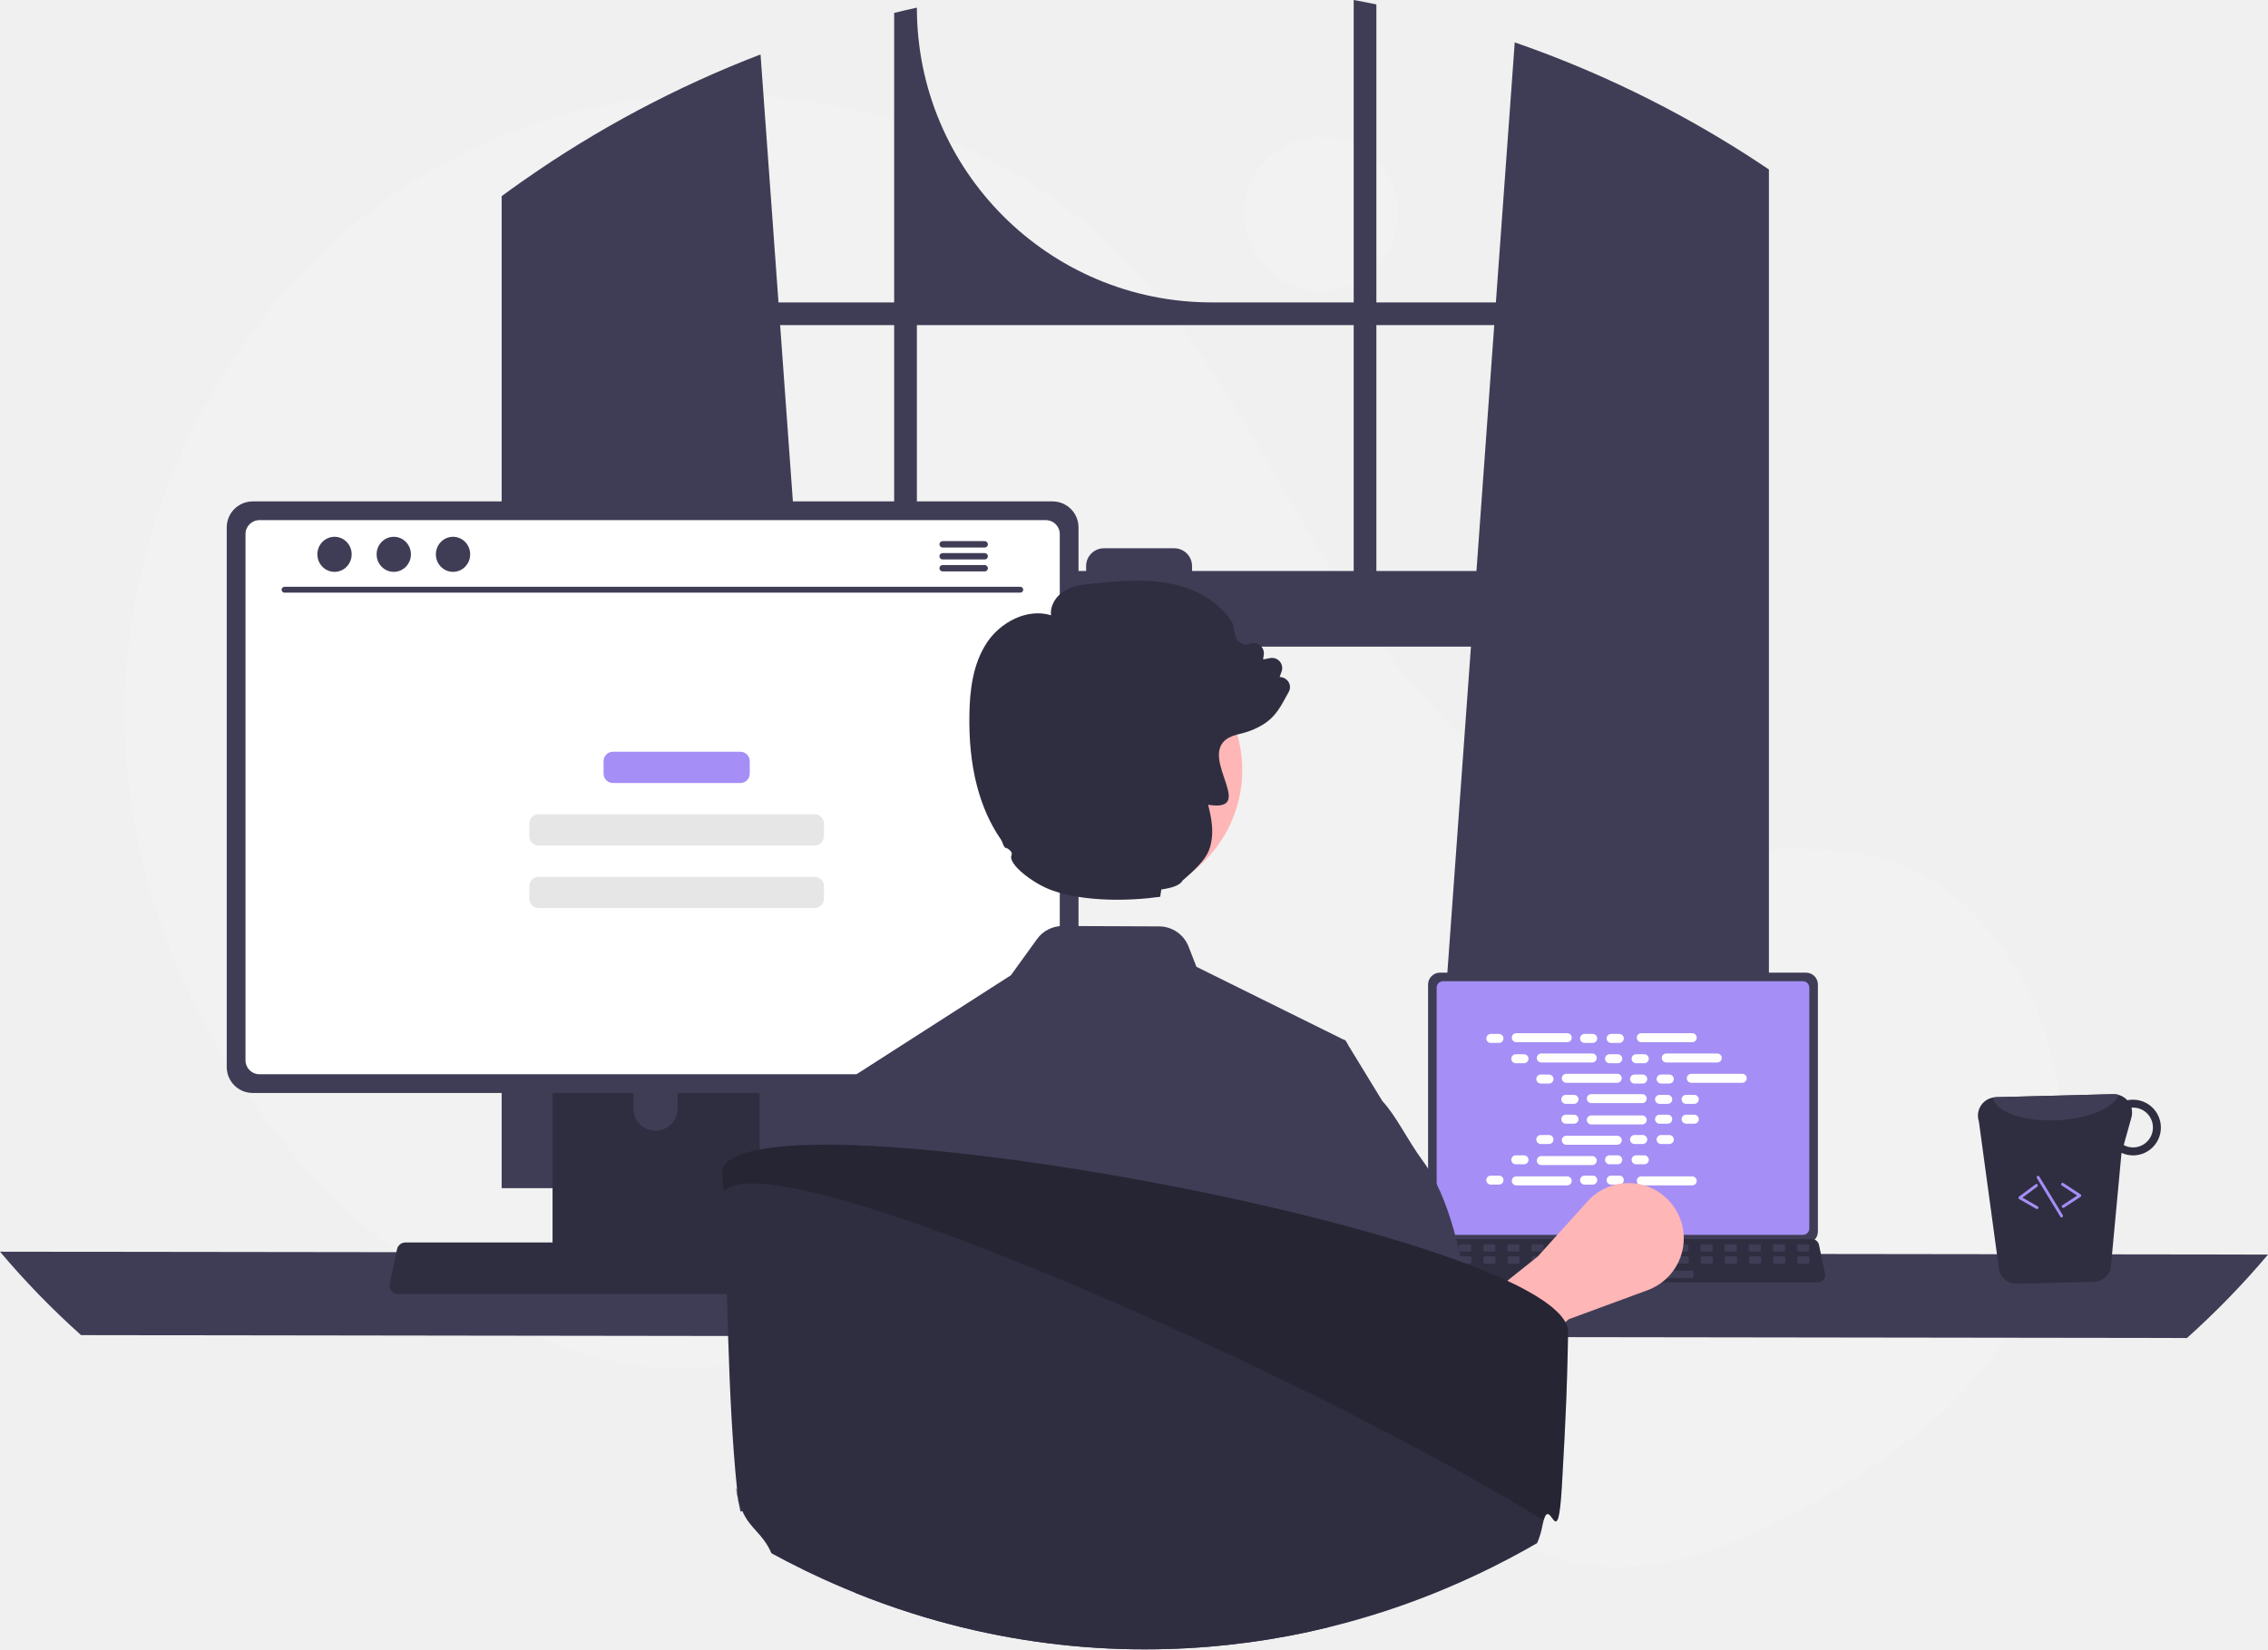
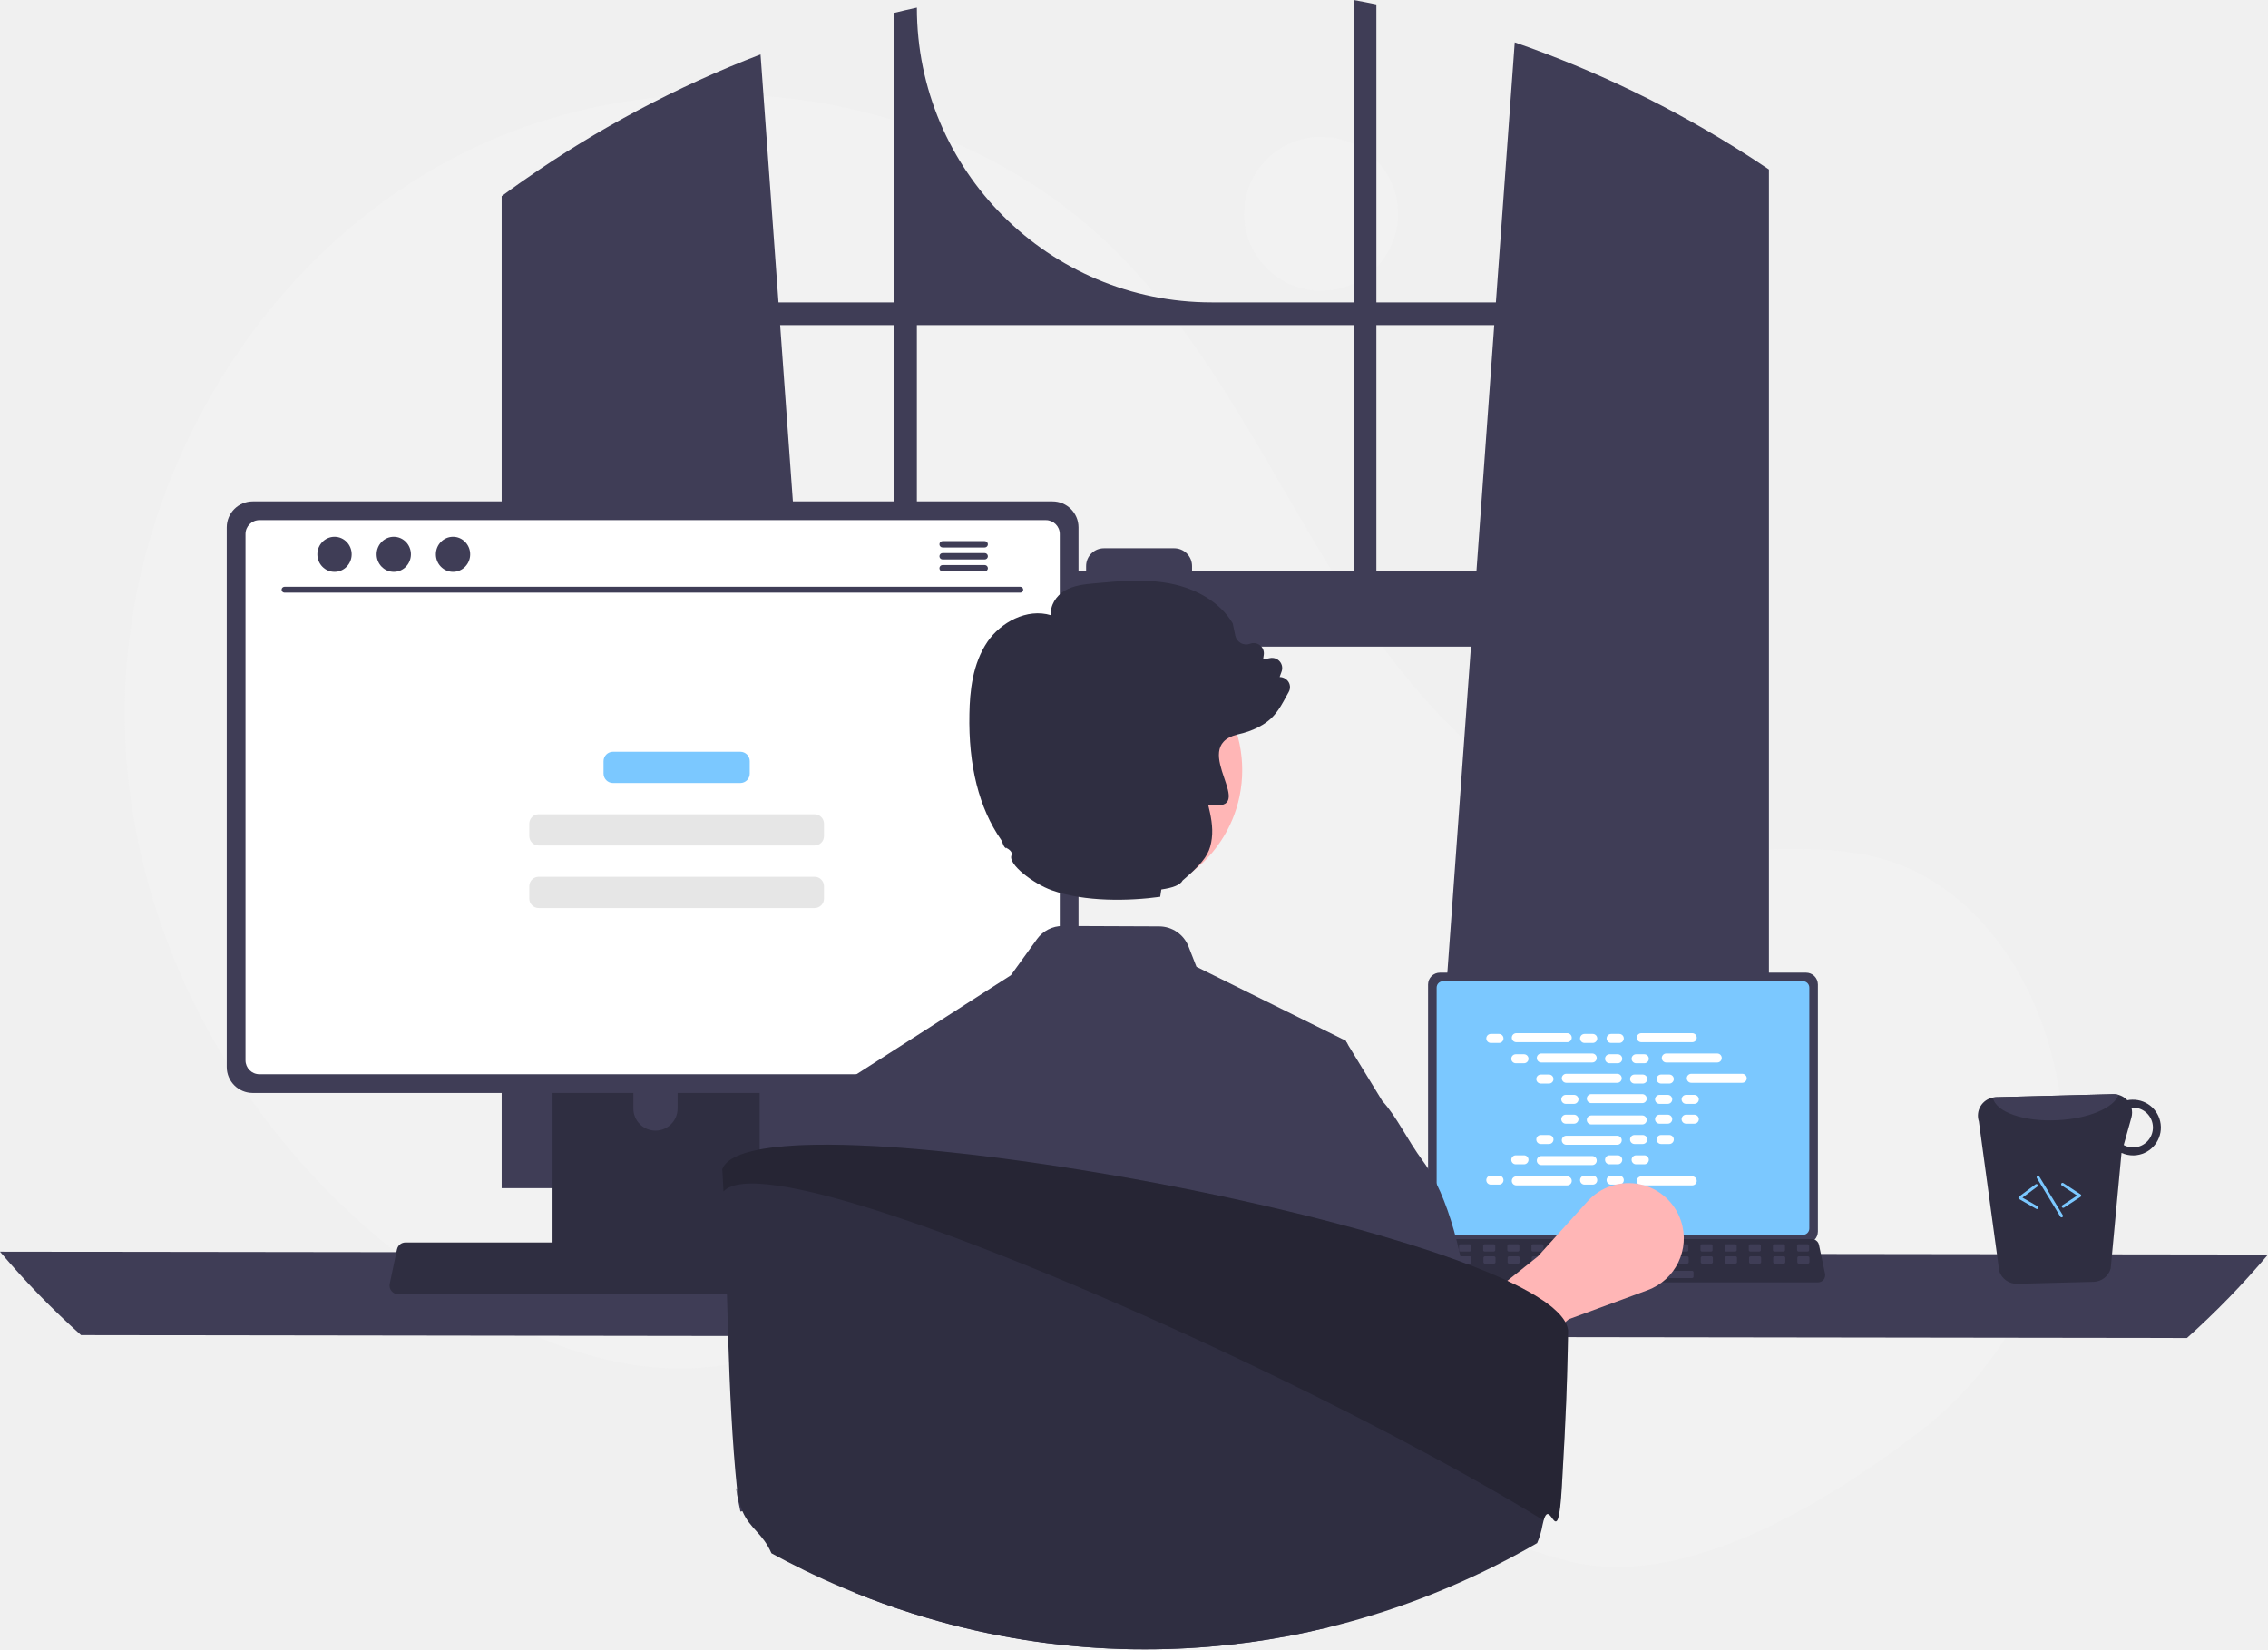
<svg xmlns="http://www.w3.org/2000/svg" data-name="Layer 1" width="786.82" height="572.258" viewBox="0 0 786.82 572.258">
  <circle cx="458.321" cy="74.182" r="26.701" fill="#f2f2f2" />
  <path d="M872.038,661.023c39.688-30.229,58.644-81.025,46.776-129.482q-.442-1.806-.934-3.604c-7.867-28.763-27.332-56.101-55.7-65.291-23.82-7.717-49.82-1.783-74.669-4.851-48.781-6.024-86.601-45.494-113.211-86.819-26.611-41.325-47.062-87.583-82.422-121.724-58.285-56.275-153.362-68.391-225.627-31.76C293.987,254.121,247.955,335.391,249.918,416.386c1.963,80.995,50.046,158.432,119.875,199.517,25.652,15.093,55.321,25.785,84.848,22.044,25.62-3.246,48.899-17.013,74.399-21.1,40.091-6.426,79.927,11.701,114.603,32.824,34.676,21.123,68.17,46.16,107.574,55.952C789.478,715.131,836.881,687.801,872.038,661.023Z" transform="translate(-206.59 -163.8711)" fill="#f2f2f2" />
  <path d="M815.016,219.191c-.87-.58-1.75-1.13-2.62-1.69a380.24,380.24,0,0,0-80.31-38.93l-6.54,90.22h-41.46v-103.39c-2.61-.54-5.24-1.05-7.87-1.53v104.92H626.946A102.27,102.27,0,0,1,524.676,166.521v-0c-2.64.57-5.26,1.18-7.88,1.83v100.44h-40.13l-6.23-86.03a380.858,380.858,0,0,0-81.94,43.53c-.44.3-.88.61-1.31.91-2.21,1.55-4.39,3.13-6.56,4.73v344.19h118.27l-2.09-28.95-11.5-158.95h231.59l-11.5,158.95-2.09,28.95h116.96v-353.45Q817.656,220.901,815.016,219.191Zm-298.22,142.78h-33.39l-6.17-85.3h39.56Zm159.42,0h-56.08v-1.69a6.18,6.18,0,0,0-6.19-6.18h-24.38a6.178,6.178,0,0,0-6.18,6.18v1.69h-58.71v-85.3h151.54Zm7.87,0v-85.3h40.89l-6.17,85.3Z" transform="translate(-206.59 -163.8711)" fill="#3f3d56" />
  <path d="M206.59,598.162a289.003,289.003,0,0,0,28.12,28.95l730.58,1a289.003,289.003,0,0,0,28.12-28.95Z" transform="translate(-206.59 -163.8711)" fill="#3f3d56" />
  <path d="M702.02,505.462v85.704a4.122,4.122,0,0,0,4.119,4.119H833.143a4.122,4.122,0,0,0,4.119-4.119v-85.704a4.124,4.124,0,0,0-4.119-4.115H706.139A4.124,4.124,0,0,0,702.02,505.462Z" transform="translate(-206.59 -163.8711)" fill="#3f3d56" />
-   <path d="M704.999,506.529V590.109a2.205,2.205,0,0,0,2.201,2.201H832.086a2.205,2.205,0,0,0,2.201-2.201V506.529a2.206,2.206,0,0,0-2.201-2.206H707.201A2.206,2.206,0,0,0,704.999,506.529Z" transform="translate(-206.59 -163.8711)" fill="#a58ef5" />
+   <path d="M704.999,506.529V590.109a2.205,2.205,0,0,0,2.201,2.201H832.086a2.205,2.205,0,0,0,2.201-2.201V506.529a2.206,2.206,0,0,0-2.201-2.206H707.201A2.206,2.206,0,0,0,704.999,506.529Z" transform="translate(-206.59 -163.8711)" fill="#7bc8ff" />
  <path d="M699.364,607.881a2.47,2.47,0,0,0,1.943.93H837.299a2.502,2.502,0,0,0,2.446-3.016l-2.111-10.027a2.507,2.507,0,0,0-1.558-1.818,2.425,2.425,0,0,0-.888-.168H703.41a2.424,2.424,0,0,0-.888.168,2.507,2.507,0,0,0-1.558,1.818l-2.111,10.027A2.501,2.501,0,0,0,699.364,607.881Z" transform="translate(-206.59 -163.8711)" fill="#2f2e41" />
  <rect x="830.034" y="595.588" width="4.188" height="2.513" rx="0.488" transform="translate(1457.666 1029.819) rotate(-180)" fill="#3f3d56" />
  <rect x="821.657" y="595.588" width="4.188" height="2.513" rx="0.488" transform="translate(1440.912 1029.819) rotate(-180)" fill="#3f3d56" />
  <rect x="813.28" y="595.588" width="4.188" height="2.513" rx="0.488" transform="translate(1424.158 1029.819) rotate(-180)" fill="#3f3d56" />
  <rect x="804.903" y="595.588" width="4.188" height="2.513" rx="0.488" transform="translate(1407.404 1029.819) rotate(-180)" fill="#3f3d56" />
  <rect x="796.526" y="595.588" width="4.188" height="2.513" rx="0.488" transform="translate(1390.65 1029.819) rotate(-180)" fill="#3f3d56" />
  <rect x="788.149" y="595.588" width="4.188" height="2.513" rx="0.488" transform="translate(1373.896 1029.819) rotate(-180)" fill="#3f3d56" />
  <rect x="779.772" y="595.588" width="4.188" height="2.513" rx="0.488" transform="translate(1357.142 1029.819) rotate(-180)" fill="#3f3d56" />
  <rect x="771.395" y="595.588" width="4.188" height="2.513" rx="0.488" transform="translate(1340.388 1029.819) rotate(-180)" fill="#3f3d56" />
  <rect x="763.018" y="595.588" width="4.188" height="2.513" rx="0.488" transform="translate(1323.634 1029.819) rotate(-180)" fill="#3f3d56" />
  <rect x="754.641" y="595.588" width="4.188" height="2.513" rx="0.488" transform="translate(1306.88 1029.819) rotate(-180)" fill="#3f3d56" />
  <rect x="746.264" y="595.588" width="4.188" height="2.513" rx="0.488" transform="translate(1290.126 1029.819) rotate(-180)" fill="#3f3d56" />
  <rect x="737.887" y="595.588" width="4.188" height="2.513" rx="0.488" transform="translate(1273.372 1029.819) rotate(-180)" fill="#3f3d56" />
  <rect x="729.51" y="595.588" width="4.188" height="2.513" rx="0.488" transform="translate(1256.618 1029.819) rotate(-180)" fill="#3f3d56" />
  <rect x="721.133" y="595.588" width="4.188" height="2.513" rx="0.488" transform="translate(1239.865 1029.819) rotate(-180)" fill="#3f3d56" />
  <rect x="712.756" y="595.588" width="4.188" height="2.513" rx="0.488" transform="translate(1223.111 1029.819) rotate(-180)" fill="#3f3d56" />
  <rect x="704.379" y="595.588" width="4.188" height="2.513" rx="0.488" transform="translate(1206.357 1029.819) rotate(-180)" fill="#3f3d56" />
  <rect x="830.133" y="599.777" width="4.188" height="2.513" rx="0.488" transform="translate(1457.864 1038.196) rotate(-180)" fill="#3f3d56" />
  <rect x="821.756" y="599.777" width="4.188" height="2.513" rx="0.488" transform="translate(1441.11 1038.196) rotate(-180)" fill="#3f3d56" />
  <rect x="813.379" y="599.777" width="4.188" height="2.513" rx="0.488" transform="translate(1424.356 1038.196) rotate(-180)" fill="#3f3d56" />
  <rect x="805.002" y="599.777" width="4.188" height="2.513" rx="0.488" transform="translate(1407.602 1038.196) rotate(-180)" fill="#3f3d56" />
  <rect x="796.625" y="599.777" width="4.188" height="2.513" rx="0.488" transform="translate(1390.848 1038.196) rotate(-180)" fill="#3f3d56" />
  <rect x="788.248" y="599.777" width="4.188" height="2.513" rx="0.488" transform="translate(1374.094 1038.196) rotate(-180)" fill="#3f3d56" />
  <rect x="779.871" y="599.777" width="4.188" height="2.513" rx="0.488" transform="translate(1357.34 1038.196) rotate(-180)" fill="#3f3d56" />
  <rect x="771.494" y="599.777" width="4.188" height="2.513" rx="0.488" transform="translate(1340.586 1038.196) rotate(-180)" fill="#3f3d56" />
  <rect x="763.117" y="599.777" width="4.188" height="2.513" rx="0.488" transform="translate(1323.832 1038.196) rotate(-180)" fill="#3f3d56" />
  <rect x="754.74" y="599.777" width="4.188" height="2.513" rx="0.488" transform="translate(1307.078 1038.196) rotate(-180)" fill="#3f3d56" />
  <rect x="746.363" y="599.777" width="4.188" height="2.513" rx="0.488" transform="translate(1290.324 1038.196) rotate(-180)" fill="#3f3d56" />
  <rect x="737.986" y="599.777" width="4.188" height="2.513" rx="0.488" transform="translate(1273.57 1038.196) rotate(-180)" fill="#3f3d56" />
  <rect x="729.609" y="599.777" width="4.188" height="2.513" rx="0.488" transform="translate(1256.816 1038.196) rotate(-180)" fill="#3f3d56" />
  <rect x="721.232" y="599.777" width="4.188" height="2.513" rx="0.488" transform="translate(1240.062 1038.196) rotate(-180)" fill="#3f3d56" />
  <rect x="712.855" y="599.777" width="4.188" height="2.513" rx="0.488" transform="translate(1223.309 1038.196) rotate(-180)" fill="#3f3d56" />
  <rect x="704.478" y="599.777" width="4.188" height="2.513" rx="0.488" transform="translate(1206.555 1038.196) rotate(-180)" fill="#3f3d56" />
  <rect x="760.604" y="604.803" width="33.508" height="2.513" rx="0.488" transform="translate(1348.126 1048.248) rotate(-180)" fill="#3f3d56" />
  <rect x="515.631" y="358.737" width="5.966" height="3.122" rx="1.561" fill="#fff" />
  <rect x="548.154" y="358.737" width="5.966" height="3.122" rx="1.561" fill="#fff" />
  <rect x="557.369" y="358.737" width="5.966" height="3.122" rx="1.561" fill="#fff" />
  <rect x="524.477" y="358.477" width="20.796" height="3.122" rx="1.561" fill="#fff" />
  <rect x="567.841" y="358.477" width="20.796" height="3.122" rx="1.561" fill="#fff" />
  <rect x="524.304" y="365.784" width="5.966" height="3.122" rx="1.561" fill="#fff" />
  <rect x="556.827" y="365.784" width="5.966" height="3.122" rx="1.561" fill="#fff" />
  <rect x="566.042" y="365.784" width="5.966" height="3.122" rx="1.561" fill="#fff" />
  <rect x="533.15" y="365.523" width="20.796" height="3.122" rx="1.561" fill="#fff" />
  <rect x="576.514" y="365.523" width="20.796" height="3.122" rx="1.561" fill="#fff" />
  <rect x="532.977" y="372.83" width="5.966" height="3.122" rx="1.561" fill="#fff" />
  <rect x="565.5" y="372.83" width="5.966" height="3.122" rx="1.561" fill="#fff" />
  <rect x="574.715" y="372.83" width="5.966" height="3.122" rx="1.561" fill="#fff" />
  <rect x="541.823" y="372.57" width="20.796" height="3.122" rx="1.561" fill="#fff" />
  <rect x="585.187" y="372.57" width="20.796" height="3.122" rx="1.561" fill="#fff" />
  <rect x="541.649" y="379.877" width="5.966" height="3.122" rx="1.561" fill="#fff" />
  <rect x="574.172" y="379.877" width="5.966" height="3.122" rx="1.561" fill="#fff" />
  <rect x="583.387" y="379.877" width="5.966" height="3.122" rx="1.561" fill="#fff" />
  <rect x="550.496" y="379.617" width="20.796" height="3.122" rx="1.561" fill="#fff" />
  <rect x="548.154" y="407.898" width="5.966" height="3.122" rx="1.561" fill="#fff" />
  <rect x="557.369" y="407.898" width="5.966" height="3.122" rx="1.561" fill="#fff" />
  <rect x="567.841" y="408.158" width="20.796" height="3.122" rx="1.561" fill="#fff" />
  <rect x="515.631" y="407.898" width="5.966" height="3.122" rx="1.561" fill="#fff" />
  <rect x="524.477" y="408.158" width="20.796" height="3.122" rx="1.561" fill="#fff" />
  <rect x="524.304" y="400.851" width="5.966" height="3.122" rx="1.561" fill="#fff" />
  <rect x="556.827" y="400.851" width="5.966" height="3.122" rx="1.561" fill="#fff" />
  <rect x="566.042" y="400.851" width="5.966" height="3.122" rx="1.561" fill="#fff" />
  <rect x="533.15" y="401.111" width="20.796" height="3.122" rx="1.561" fill="#fff" />
  <rect x="532.977" y="393.804" width="5.966" height="3.122" rx="1.561" fill="#fff" />
  <rect x="565.5" y="393.804" width="5.966" height="3.122" rx="1.561" fill="#fff" />
  <rect x="574.715" y="393.804" width="5.966" height="3.122" rx="1.561" fill="#fff" />
  <rect x="541.823" y="394.064" width="20.796" height="3.122" rx="1.561" fill="#fff" />
  <rect x="541.649" y="386.758" width="5.966" height="3.122" rx="1.561" fill="#fff" />
  <rect x="574.172" y="386.758" width="5.966" height="3.122" rx="1.561" fill="#fff" />
  <rect x="583.387" y="386.758" width="5.966" height="3.122" rx="1.561" fill="#fff" />
  <rect x="550.496" y="387.018" width="20.796" height="3.122" rx="1.561" fill="#fff" />
  <path d="M711.507,654.353l-13.35-21.102,41.902-33.403,17.295-19.161a19.161,19.161,0,0,1,32.418,6.828h0a19.161,19.161,0,0,1-11.57,23.991l-27.349,10.075Z" transform="translate(-206.59 -163.8711)" fill="#ffb6b6" />
  <path d="M398.28,501.352v102.56h71.85v-102.56a3.448,3.448,0,0,0-2.43-3.3,3.175,3.175,0,0,0-1.03-.16H401.75A3.463,3.463,0,0,0,398.28,501.352Zm28.04,35.24a7.67,7.67,0,0,1,15.34,0v11.9a7.67,7.67,0,0,1-15.34,0Z" transform="translate(-206.59 -163.8711)" fill="#2f2e41" />
  <path d="M398.06,600.632v9.89a1.946,1.946,0,0,0,1.93,1.94h68.43a1.94,1.94,0,0,0,1.93-1.94v-9.89Z" transform="translate(-206.59 -163.8711)" fill="#3f3d56" />
  <path d="M285.25,346.832V534.092a9.007,9.007,0,0,0,9,9h277.5a9.007,9.007,0,0,0,9-9V346.832a9.011,9.011,0,0,0-9-8.99H294.25A9.012,9.012,0,0,0,285.25,346.832Z" transform="translate(-206.59 -163.8711)" fill="#3f3d56" />
  <path d="M291.76,349.162v182.62a4.818,4.818,0,0,0,4.81,4.81H569.44a4.818,4.818,0,0,0,4.81-4.81v-182.62a4.82,4.82,0,0,0-4.81-4.82H296.57A4.821,4.821,0,0,0,291.76,349.162Z" transform="translate(-206.59 -163.8711)" fill="#fff" />
  <path d="M342.4,611.792a2.948,2.948,0,0,0,2.32,1.11h162.34a2.987,2.987,0,0,0,2.92-3.6l-2.52-11.97a2.993,2.993,0,0,0-1.86-2.17,2.895,2.895,0,0,0-1.06-.2H347.23a2.894,2.894,0,0,0-1.06.2,2.992,2.992,0,0,0-1.86,2.17l-2.52,11.97A2.985,2.985,0,0,0,342.4,611.792Z" transform="translate(-206.59 -163.8711)" fill="#2f2e41" />
  <path d="M560.585,369.499H305.261a1.016,1.016,0,0,1,0-2.031H560.585a1.016,1.016,0,0,1,0,2.031Z" transform="translate(-206.59 -163.8711)" fill="#3f3d56" />
  <ellipse cx="116.051" cy="192.33" rx="5.95" ry="6.083" fill="#3f3d56" />
  <ellipse cx="136.607" cy="192.33" rx="5.95" ry="6.083" fill="#3f3d56" />
  <ellipse cx="157.163" cy="192.33" rx="5.95" ry="6.083" fill="#3f3d56" />
  <path d="M548.206,351.622h-14.6a1.105,1.105,0,0,0,0,2.21h14.6a1.105,1.105,0,0,0,0-2.21Z" transform="translate(-206.59 -163.8711)" fill="#3f3d56" />
  <path d="M548.206,355.772h-14.6a1.105,1.105,0,0,0,0,2.21h14.6a1.105,1.105,0,0,0,0-2.21Z" transform="translate(-206.59 -163.8711)" fill="#3f3d56" />
  <path d="M548.206,359.922h-14.6a1.105,1.105,0,0,0,0,2.21h14.6a1.105,1.105,0,0,0,0-2.21Z" transform="translate(-206.59 -163.8711)" fill="#3f3d56" />
  <path d="M900.186,604.972a6.416,6.416,0,0,0,6.183,4.331l26.492-.682a6.329,6.329,0,0,0,5.981-4.657l3.749-40.087a9.794,9.794,0,0,0,4.238.871,9.661,9.661,0,1,0-.485-19.317,8.184,8.184,0,0,0-1.736.181,6.548,6.548,0,0,0-4.874-2.103l-40.751,1.052a5.853,5.853,0,0,0-1.005.125,6.365,6.365,0,0,0-4.873,8.265Zm43.173-43.817,2.668-9.553a6.506,6.506,0,0,0,.02-3.375c.129-0.0.244-.062.373-.062a6.91,6.91,0,0,1,.324,13.817A6.505,6.505,0,0,1,943.359,561.156Z" transform="translate(-206.59 -163.8711)" fill="#2f2e41" />
  <path d="M897.978,544.686c.868,4.964,10.629,8.454,22.366,7.847,10.793-.497,19.617-4.287,21.234-8.778a6.025,6.025,0,0,0-1.844-.246l-40.751,1.052A5.853,5.853,0,0,0,897.978,544.686Z" transform="translate(-206.59 -163.8711)" fill="#3f3d56" />
-   <path d="M922.494,582.944a.497.497,0,0,0,.151-.066l5.753-3.766a.499.499,0,0,0,0-.836l-5.98-3.917a.5.5,0,1,0-.548.836l5.341,3.498-5.114,3.348a.5.5,0,0,0,.396.903Z" transform="translate(-206.59 -163.8711)" fill="#a58ef5" />
-   <path d="M913.408,583.363a.5.5,0,0,0,.126-.918l-5.303-3.04,5.126-3.807a.5.5,0,1,0-.596-.802l-5.739,4.263a.5.5,0,0,0,.049.835l5.965,3.42A.5.5,0,0,0,913.408,583.363Z" transform="translate(-206.59 -163.8711)" fill="#a58ef5" />
-   <path d="M921.922,586.244a.482.482,0,0,0,.137-.058.5.5,0,0,0,.168-.687l-8.155-13.408a.5.5,0,0,0-.854.521l8.155,13.408A.5.5,0,0,0,921.922,586.244Z" transform="translate(-206.59 -163.8711)" fill="#a58ef5" />
-   <rect x="209.385" y="260.827" width="50.719" height="10.846" rx="3.264" fill="#a58ef5" />
+   <path d="M922.494,582.944a.497.497,0,0,0,.151-.066l5.753-3.766a.499.499,0,0,0,0-.836l-5.98-3.917a.5.5,0,1,0-.548.836l5.341,3.498-5.114,3.348a.5.5,0,0,0,.396.903Z" transform="translate(-206.59 -163.8711)" fill="#7bc8ff" />
+   <path d="M913.408,583.363a.5.5,0,0,0,.126-.918l-5.303-3.04,5.126-3.807a.5.5,0,1,0-.596-.802l-5.739,4.263a.5.5,0,0,0,.049.835l5.965,3.42A.5.5,0,0,0,913.408,583.363Z" transform="translate(-206.59 -163.8711)" fill="#7bc8ff" />
+   <path d="M921.922,586.244a.482.482,0,0,0,.137-.058.5.5,0,0,0,.168-.687l-8.155-13.408a.5.5,0,0,0-.854.521l8.155,13.408A.5.5,0,0,0,921.922,586.244Z" transform="translate(-206.59 -163.8711)" fill="#7bc8ff" />
+   <rect x="209.385" y="260.827" width="50.719" height="10.846" rx="3.264" fill="#7bc8ff" />
  <rect x="183.626" y="282.519" width="102.236" height="10.846" rx="3.264" fill="#e6e6e6" />
  <rect x="183.626" y="304.21" width="102.236" height="10.846" rx="3.264" fill="#e6e6e6" />
  <path d="M497.301,540.717l.217.684.011.023,6.525,19.838,7.506,22.861,14.123,42.961.137,6.673v.023l1.049,53.684-2.909,7.278,3.274,11.932s-1.506-18.037-9.582-7.679c-4.574,5.886-9.925,11.91-14.317,17.556q9.6,3.884,19.507,7.027c1.426.456,2.863.89,4.301,1.323q.462.137.924.274a266.863,266.863,0,0,0,67.351,10.826c1.186.034,2.35.057,3.479.08.399.011.787.023,1.175.023,1.278.011,2.544.023,3.822.023q3.867,0,7.7-.114a266.853,266.853,0,0,0,56.091-7.586c-.125-7.586-.468-16.45-.958-25.918-.228-4.643-5.35-9.674-5.658-14.533-.217-3.65,4.381-7.084,4.141-10.792-1.551-22.827-3.491-14.064-4.928-30.229q-.222-2.379-.411-4.552c-.924-10.381-1.563-16.872-1.563-16.872l6.137-38.683,9.639-60.734-.742-1.221-.833-.411-50.844-25.165-2.761-7.073a10.979,10.979,0,0,0-10.141-6.947l-33.493-.137a10.931,10.931,0,0,0-8.909,4.529l-9.069,12.56Z" transform="translate(-206.59 -163.8711)" fill="#3f3d56" />
  <path d="M533.407,617.525,525.82,633.758l-5.179,11.088-8.909,46.646-4.46,4.734L503.45,679.467l-39.998,8.881c-1.312-7.29-.351.247-1.161-7.75.228-.228.468-.456.707-.685.639-.593,1.175-1.152,1.164-1.688-.456-27.584.913-74.526,12.343-102.966a60.053,60.053,0,0,1,7.027-13.107c.228-.308.445-.616.662-.924,5.27-7.381,8.601-14.647,13.324-19.815v-.011a.53.53,0,0,0,.08-.08.157.157,0,0,0,.046-.034l32.443-17.203,1.392,39.105.992,28.109Z" transform="translate(-206.59 -163.8711)" fill="#3f3d56" />
  <path d="M650.391,622.135l9.476,20.275,3.307,7.061,8.907,46.642,4.446,4.723,3.83-16.755,1.8-.369,32.459-6.722,9.461,30.046a17.984,17.984,0,0,0-3.261-22.506c-.646-.585-1.184-1.154-1.169-1.692.538-32.443-1.446-91.684-19.367-116.066-5.692-7.738-9.107-15.445-14.076-20.829-.015-.015-.015-.031-.031-.031L674.081,526.114l-.738-1.215-.831-.415Z" transform="translate(-206.59 -163.8711)" fill="#3f3d56" />
  <circle id="a657ec4b-47ce-4d2a-9c58-81a811696ca9" data-name="Ellipse 5" cx="386.397" cy="267.201" r="44.558" fill="#ffb6b6" />
  <path d="M653.212,399.948a3.759,3.759,0,0,0-2.69-1.19l.67-1.86a3.528,3.528,0,0,0-3.96-4.7l-2.44.47.23-1.63a3.534,3.534,0,0,0-4.73-3.82,3.766,3.766,0,0,1-3.24-.23,3.846,3.846,0,0,1-1.92-2.61l-.85-4.1-.09-.22c-4.14-6.9-12.1-11.92-21.84-13.76-8.67-1.65-17.56-.81-26.13-.02-3.4.32-7.24.68-10.44,2.64-2.72,1.68-5.02,5.04-4.55,8.43-8.45-2.59-17.51,2.58-22,9.1-5.32,7.76-6.19,17.48-6.33,25.08-.38,17.98,3.33,32.69,11,43.73.56.8.7,2.47,1.81,3.03l-.23-.37c1.24.62,2.5,1.62,2.03,2.69-1.35,3.08,7.62,9.89,13.94,12.14,11.53,4.11,26.86,3.76,37.64,2.28l.38-2.55c3.89-.53,6.63-1.54,7.4-3.12,1.36-1.16,2.52-2.2,3.53-3.16l.01-.01c.02-.02.06-.05.08-.07,4.87-4.67,6-7.33,6.51-11.38.49-3.97-.38-8-1.27-11.63,18.74,2.9-7.38-19.96,10.08-24.38a5.434,5.434,0,0,1,.61-.15c.51-.12,1.02-.24,1.51-.38a26.448,26.448,0,0,0,6.72-2.87c4.88-2.97,6.49-6.91,9.01-11.35A3.427,3.427,0,0,0,653.212,399.948Z" transform="translate(-206.59 -163.8711)" fill="#2f2e41" />
  <path d="M750.582,625.308c-.01,1.75-.03,4.2-.11,7.23q-.015.63-.03,1.29c-.13,5.57-.26,10.24-.47,15.43-.01.36-.02.71-.04,1.07-.28,7.24-.72,15.67-1.48,29.02-1.41,24.66-3.87,3.39-6.34,12.04-.12.43-.25.94-.37,1.54a27.916,27.916,0,0,1-1.88,6.33c-1.31.78-2.66,1.53-3.99,2.28-3.79,2.11-7.64,4.14-11.52,6.07-2.18,1.08-4.37,2.14-6.57,3.16-.35.16-.69.32-1.03.47a270.887,270.887,0,0,1-34.75,13.26c-2.32.7-4.63,1.38-6.97,2.01-2.44.68-4.88,1.32-7.35,1.92a266.893,266.893,0,0,1-56.09,7.59c-2.55.08-5.12.11-7.7.11-1.28,0-2.54-.01-3.82-.02-.39,0-.78-.01-1.17-.02-1.13-.03-2.3-.05-3.48-.08a266.663,266.663,0,0,1-67.35-10.83l-.93-.27c-1.44-.44-2.87-.87-4.3-1.33q-9.9-3.135-19.51-7.02-7.335-2.955-14.5-6.34a.339.339,0,0,1-.12-.06c-1-.46-2.01-.94-3.01-1.43-.13-.07-.27-.14-.41-.21q-5.595-2.73-11.07-5.72c-3.07-7.05-7.39-8.4-10.07-14.6a25.874,25.874,0,0,1-1.68-5.74c0-.02-.01-.04-.01-.07.28,3.72-1.19-6.6-.01-.04-.01-.12-.02-.25-.03-.4-.03-.36-.07-.8-.13-1.35-3.43-33.49-3.21-71.79-4.7-103.35q-.15-3.06-.31-5.86c-.03-.62-.07-1.23-.11-1.83.07-.18.15-.37.24-.55a1.002,1.002,0,0,1,.07-.15,1.623,1.623,0,0,1,.1-.18c.02-.03.05-.07.07-.1a.917.917,0,0,1,.05-.1c.09-.14.19-.29.3-.43.05-.06.09-.11.14-.16a.808.808,0,0,1,.12-.14.637.637,0,0,1,.11-.13c.04-.04.08-.09.13-.14a.302.302,0,0,1,.08-.08,2.033,2.033,0,0,1,.26-.25,9.624,9.624,0,0,1,1.14-.9c.14-.09.29-.18.43-.28a19.135,19.135,0,0,1,3.17-1.52c.38-.14.76-.27,1.17-.41.15-.04.29-.09.44-.14.22-.07.44-.14.67-.19,1.14-.34,2.37-.63,3.7-.9.16-.03.33-.06.5-.1.24-.05.49-.09.74-.13.34-.06.69-.12,1.04-.18,2.97-.47,6.34-.82,10.06-1.05q.525-.03,1.05-.06c.41-.02.82-.04,1.24-.06.35-.02.71-.03,1.07-.04.35-.02.71-.03,1.08-.04,1.01-.03,2.05-.06,3.11-.08,3.02-.06,6.2-.04,9.54.03,1.55.04,3.13.08,4.75.15.11,0,.21.01.31.01,1.41.05,2.83.11,4.29.19,1.02.05,2.05.1,3.08.16.97.06,1.95.12,2.94.19.77.04,1.54.1,2.32.15.66.05,1.32.1,1.98.14l.9.06c.49.04.98.07,1.48.12,1.1.09,2.2.18,3.32.27,1.11.1,2.24.2,3.37.3s2.27.21,3.41.32c.12.01.23.02.34.03,1.04.11,2.08.21,3.13.32.24.02.49.04.73.07,1.001.101,2.022.218,3.032.326.31.033.618.066.929.1.791.086,1.572.161,2.368.254,1.05.12,2.12.23,3.16.37.81.09,1.62.18,2.43.28,1.27.15,2.56.31,3.85.48.49.06.98.12,1.47.19,3.68.46,7.4.97,11.18,1.5,5.73.81,11.55,1.69,17.41,2.64q8.805,1.425,17.71,3.01c1.5.27,3,.54,4.51.82q1.02.195,2.04.39c1.16.21,2.32.43,3.48.65,1.16.22,2.32.44,3.48.67,1.38.27,2.77.54,4.15.81,9.09,1.8,18.13,3.72,26.95,5.73,1.45.33,2.9.67,4.34,1q4.32,1.005,8.56,2.04c.78.18,1.55.37,2.32.56,1.92.48,3.84.96,5.73,1.45l.33.09c1.39.34,2.75.69,4.11,1.05q4.815,1.26,9.47,2.55,3.09.855,6.11,1.73c3.01.87,5.96,1.75,8.83,2.64.71.22,1.42.44,2.12.65,2.1.65,4.17,1.31,6.18,1.97,1.6.52,3.16,1.05,4.7,1.58q2.31.795,4.53,1.59c.95.34,1.89.7,2.83,1.04,1.35.5,2.68,1,3.98,1.5.4.15.79.31,1.18.46.25.11.49.2.73.3.47.19.95.37,1.41.56.47.18.93.37,1.39.57.45.18.91.37,1.35.56.45.18.89.37,1.33.57.37.15.73.31,1.08.47.71.31,1.42.62,2.11.94.34.16.68.31,1.02.47l.78.36c.11.06.22.11.33.16.25.12.51.25.76.37.58.27,1.15.56,1.71.83.75.38,1.48.76,2.18,1.13.71.38,1.4.76,2.06,1.13.11.06.21.12.32.18.15.08.3.17.45.25.51.29,1,.59,1.49.88.96.59,1.87,1.17,2.72,1.75.19.13.37.26.56.38.63.45,1.23.89,1.79,1.34,0,.01,0,.01.01.01.19.14.37.29.55.43.15.14.31.26.46.4.52.45,1,.88,1.44,1.32a5.667,5.667,0,0,1,.42.43,1.208,1.208,0,0,1,.16.16c.2.2.38.4.55.6a.553.553,0,0,1,.07.09c.24.28.46.56.67.84.1.14.21.28.3.42.12.17.24.35.34.52.09.14.17.29.25.43a7.257,7.257,0,0,1,.54,1.13,5.241,5.241,0,0,1,.27.82A5.844,5.844,0,0,1,750.582,625.308Z" transform="translate(-206.59 -163.8711)" fill="#2f2e41" />
  <path d="M750.582,625.308c-.01,1.75-.03,4.2-.11,7.23-.01.42-.03.85-.04,1.29-.1,4.25-.25,9.5-.46,15.43-.01.36-.02.71-.04,1.07-.28,7.24-.72,15.67-1.48,29.02-1.41,24.66-3.87,3.39-6.34,12.04-6.86-4.22-14.38-8.64-22.42-13.18q-2.175-1.23-4.39-2.47c-16.08-8.97-34.04-18.37-52.79-27.68-.74-.37-1.49-.74-2.23-1.1-42.95-21.23-89.83-41.88-127.81-55.66-7.33-2.66-14.33-5.06-20.91-7.17-13.86-4.43-25.84-7.53-35.06-8.87-9.6-1.4-16.23-.9-18.91,1.99q-.15-3.06-.31-5.86-.06-.93-.12-1.83c.062-.165.142-.322.22-.48.011-.023.019-.047.03-.07a1.002,1.002,0,0,1,.07-.15,1.623,1.623,0,0,1,.1-.18,1.06,1.06,0,0,1,.12-.2c.09-.14.19-.29.3-.43a3.483,3.483,0,0,1,.26-.3.637.637,0,0,1,.11-.13c.04-.04.08-.09.13-.14a.302.302,0,0,1,.08-.08,2.033,2.033,0,0,1,.26-.25,9.624,9.624,0,0,1,1.14-.9c.14-.09.29-.18.43-.28a19.135,19.135,0,0,1,3.17-1.52c.38-.14.76-.27,1.17-.41.15-.04.29-.09.44-.14.22-.07.44-.14.67-.19,1.14-.34,2.37-.63,3.7-.9.4-.08.82-.16,1.24-.23.34-.06.69-.12,1.04-.18,2.97-.47,6.34-.82,10.06-1.05q.525-.03,1.05-.06c.41-.02.82-.04,1.24-.06.35-.02.71-.03,1.07-.04.35-.02.71-.03,1.08-.04,1.01-.03,2.05-.06,3.11-.08,3.02-.05,6.2-.03,9.54.04,1.55.03,3.13.08,4.75.15.1,0,.21.01.31.01,1.41.04,2.84.11,4.29.18,1.02.05,2.05.1,3.08.16.97.06,1.95.12,2.94.19.77.04,1.54.1,2.32.15.66.05,1.32.1,1.98.14.79.06,1.58.12,2.38.18,1.1.09,2.2.18,3.32.27,1.11.1,2.24.2,3.37.3s2.27.21,3.41.32c.12.01.23.02.34.03,1.04.11,2.08.21,3.13.32q8.73.885,17.97,2.07,5.52.705,11.18,1.51c5.73.81,11.55,1.69,17.41,2.63q8.805,1.425,17.71,3.01c1.5.27,3,.54,4.51.82q2.76.51,5.52,1.04c1.16.22,2.32.44,3.48.67,1.38.27,2.77.54,4.15.81,9.09,1.8,18.13,3.72,26.95,5.73,1.45.33,2.9.67,4.34,1q4.32,1.005,8.56,2.04c.78.19,1.55.38,2.32.57q2.895.72,5.73,1.44v.01c.11.02.22.05.33.08,1.38.35,2.75.7,4.11,1.06q4.815,1.26,9.47,2.54c2.06.58,4.1,1.15,6.11,1.73,3.01.88,5.96,1.76,8.83,2.64.71.22,1.42.44,2.12.65q3.15.99,6.18,1.97c1.6.52,3.16,1.05,4.7,1.58q2.31.795,4.53,1.59c.96.34,1.9.69,2.83,1.03,1.36.5,2.68,1,3.98,1.51.4.15.79.31,1.18.46.73.28,1.44.57,2.14.86.47.18.93.37,1.39.57.45.18.91.37,1.35.56.45.18.89.37,1.33.57.37.15.73.31,1.08.47.71.31,1.42.62,2.11.94.34.16.68.31,1.02.47l.78.36c.11.06.22.11.33.16.85.4,1.67.8,2.47,1.2.75.38,1.48.76,2.18,1.13.83.44,1.62.87,2.38,1.31.15.08.3.17.45.25.51.29,1,.59,1.49.88.96.59,1.87,1.17,2.72,1.75.84.58,1.62,1.15,2.35,1.72,0,.01,0,.01.01.01.35.28.69.56,1.01.83.52.45,1,.88,1.44,1.32a5.667,5.667,0,0,1,.42.43,1.208,1.208,0,0,1,.16.16c.21.23.42.46.62.69.24.28.46.56.67.84.1.14.21.28.3.42.12.17.24.35.34.52.09.14.17.29.25.43a7.257,7.257,0,0,1,.54,1.13,6.053,6.053,0,0,1,.27.82A5.844,5.844,0,0,1,750.582,625.308Z" transform="translate(-206.59 -163.8711)" opacity="0.2" />
</svg>
